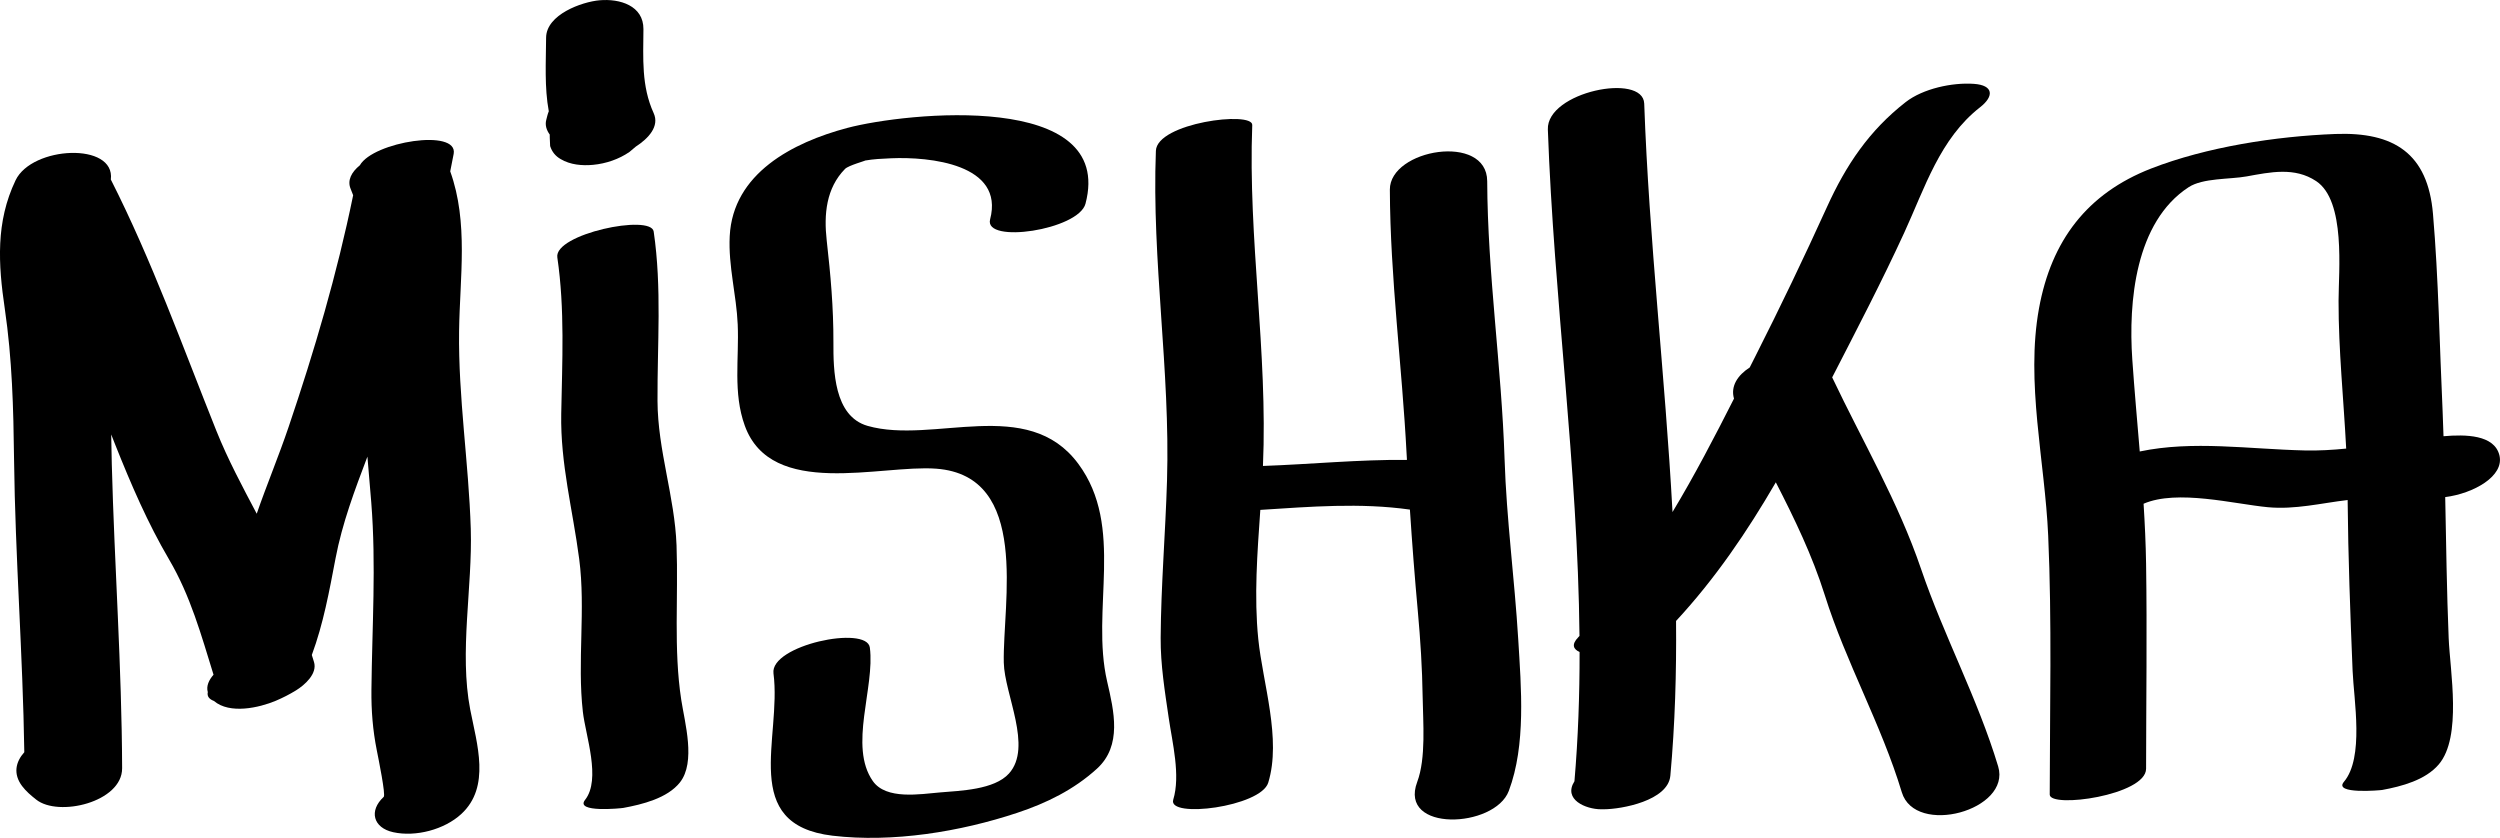
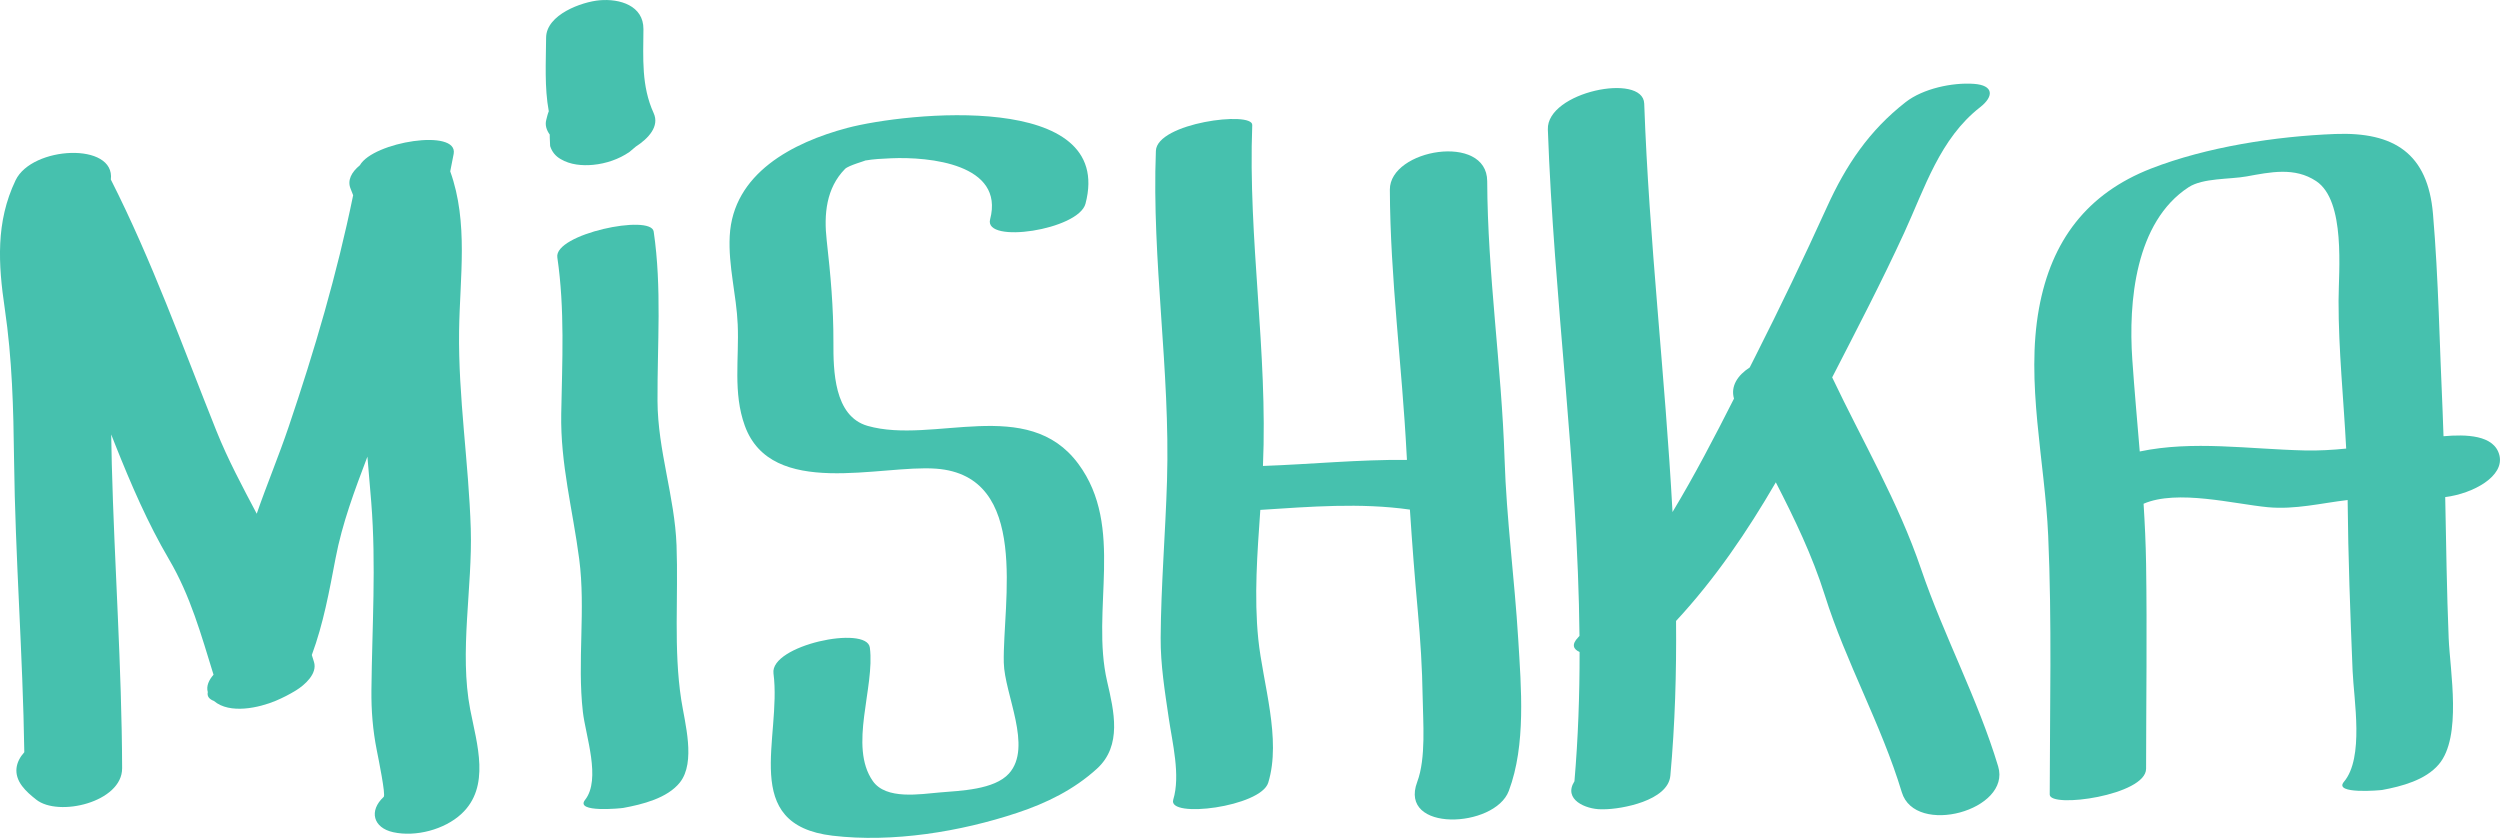
<svg xmlns="http://www.w3.org/2000/svg" version="1.1" id="Layer_1" x="0px" y="0px" width="101.615px" height="34.056px" viewBox="0 0 101.615 34.056" enable-background="new 0 0 101.615 34.056" xml:space="preserve">
  <g>
-     <path d="M19.135,21.495c-0.083-2.683-0.51-5.347-0.475-8.035c0.028-2.174,0.389-4.41-0.36-6.495 c0.047-0.237,0.096-0.473,0.14-0.711c0.193-1.045-3.271-0.492-3.813,0.464c-0.343,0.28-0.519,0.615-0.375,0.957 c0.037,0.086,0.069,0.174,0.102,0.261c-0.656,3.204-1.57,6.306-2.621,9.412c-0.402,1.188-0.888,2.349-1.298,3.533 c-0.582-1.104-1.169-2.194-1.643-3.377C7.418,14.071,6.18,10.602,4.505,7.298C4.695,5.77,1.301,5.93,0.632,7.33 c-0.809,1.694-0.705,3.403-0.438,5.214c0.3,2.042,0.353,4.05,0.377,6.111c0.047,3.976,0.358,7.943,0.417,11.919 c-0.354,0.395-0.461,0.881-0.091,1.375c0.162,0.216,0.361,0.382,0.571,0.549c0.904,0.724,3.5,0.107,3.496-1.271 c-0.014-4.123-0.312-8.238-0.42-12.358c-0.011-0.404-0.018-0.807-0.024-1.21c0.057,0.145,0.114,0.29,0.171,0.434 c0.64,1.604,1.31,3.163,2.185,4.654c0.868,1.478,1.303,3.064,1.803,4.677c-0.189,0.217-0.303,0.462-0.233,0.708 c-0.039,0.18,0.07,0.292,0.251,0.36c0.639,0.548,1.841,0.274,2.509-0.007c0.287-0.121,0.561-0.261,0.826-0.424 c0.345-0.212,0.883-0.679,0.729-1.159c-0.03-0.093-0.058-0.186-0.087-0.279c0.47-1.27,0.709-2.589,0.965-3.93 c0.272-1.428,0.782-2.78,1.295-4.133c0.052,0.619,0.106,1.238,0.156,1.855c0.204,2.554,0.033,5.072,0.007,7.626 c-0.008,0.847,0.054,1.633,0.219,2.461c0.068,0.343,0.367,1.808,0.281,1.887c-0.611,0.564-0.433,1.257,0.385,1.437 c0.915,0.201,2.081-0.105,2.77-0.742c1.198-1.106,0.632-2.845,0.361-4.241C18.661,26.501,19.208,23.879,19.135,21.495z" />
-     <path d="M27.499,22.17c-0.074-1.988-0.765-3.862-0.774-5.872c-0.011-2.305,0.181-4.593-0.155-6.886 c-0.106-0.725-4.056,0.1-3.917,1.05c0.309,2.11,0.197,4.229,0.159,6.354c-0.037,2.044,0.468,3.898,0.73,5.904 c0.269,2.054-0.084,4.157,0.149,6.213c0.109,0.962,0.75,2.743,0.089,3.58c-0.42,0.532,1.469,0.342,1.553,0.326 c0.769-0.142,1.793-0.392,2.304-1.038c0.653-0.828,0.196-2.426,0.053-3.357C27.374,26.385,27.576,24.249,27.499,22.17z" />
-     <path d="M43.828,18.851c-2.062-2.784-5.889-0.78-8.561-1.54c-1.377-0.392-1.395-2.271-1.392-3.396 c0.004-1.426-0.114-2.732-0.273-4.146c-0.119-1.052-0.024-2.121,0.746-2.904c0.142-0.144,0.859-0.336,0.81-0.339 c0.354-0.061,0.676-0.076,1.067-0.093c1.549-0.066,4.613,0.232,4.019,2.483c-0.266,1.01,3.596,0.431,3.877-0.637 c1.213-4.598-7.284-3.714-9.686-3.078C32.225,5.789,29.787,7.047,29.66,9.6c-0.061,1.219,0.273,2.379,0.325,3.587 c0.061,1.39-0.198,2.776,0.289,4.118c1.082,2.982,5.52,1.576,7.778,1.745c3.845,0.287,2.697,5.469,2.748,7.883 c0.027,1.288,1.181,3.429,0.211,4.507c-0.595,0.662-1.982,0.699-2.792,0.768c-0.813,0.068-2.201,0.312-2.742-0.461 c-0.993-1.418,0.091-3.799-0.121-5.425c-0.121-0.924-4.066-0.095-3.917,1.05c0.342,2.627-1.399,6.145,2.402,6.596 c2.441,0.289,5.191-0.161,7.5-0.928c1.196-0.396,2.307-0.942,3.243-1.793c1.035-0.941,0.694-2.348,0.417-3.547 C44.324,24.782,45.732,21.421,43.828,18.851z" />
-     <path d="M61.155,18.662c-0.122-3.777-0.69-7.513-0.706-11.297c-0.008-1.971-3.963-1.305-3.957,0.343 c0.015,3.608,0.497,7.167,0.682,10.764c0.004,0.074,0.008,0.147,0.013,0.221c-1.949-0.018-3.899,0.177-5.853,0.246 c0.201-4.633-0.611-9.227-0.435-13.857c0.022-0.582-3.874-0.09-3.917,1.049c-0.171,4.475,0.587,8.915,0.453,13.392 c-0.064,2.136-0.245,4.264-0.259,6.402c-0.007,1.095,0.171,2.183,0.329,3.263c0.146,0.999,0.484,2.331,0.182,3.318 c-0.237,0.772,3.561,0.29,3.862-0.694c0.544-1.778-0.222-4.039-0.405-5.839c-0.175-1.725-0.039-3.499,0.083-5.248 c2.03-0.13,4.059-0.297,6.08-0.012c0.09,1.378,0.196,2.754,0.322,4.134c0.105,1.157,0.179,2.313,0.196,3.475 c0.015,1.019,0.142,2.496-0.221,3.461c-0.773,2.057,3.15,1.889,3.723,0.364c0.703-1.87,0.502-4.199,0.383-6.164 C61.562,23.54,61.233,21.109,61.155,18.662z" />
-     <path d="M78.087,23.136c-0.939-2.758-2.373-5.177-3.616-7.797c1.001-1.949,2.018-3.898,2.932-5.888 c0.831-1.808,1.446-3.819,3.08-5.092c0.574-0.447,0.55-0.896-0.255-0.951c-0.875-0.061-2.064,0.192-2.77,0.742 c-1.485,1.158-2.427,2.563-3.201,4.268c-0.932,2.051-1.896,4.063-2.914,6.075c-0.074,0.147-0.149,0.295-0.224,0.443 c-0.49,0.315-0.785,0.762-0.639,1.266c-0.792,1.563-1.6,3.117-2.499,4.61c-0.299-5.534-0.955-11.061-1.15-16.6 c-0.045-1.27-3.971-0.479-3.917,1.049c0.243,6.868,1.219,13.719,1.286,20.587c-0.016,0.017-0.031,0.034-0.047,0.051 c-0.301,0.308-0.19,0.494,0.051,0.602c0.002,1.75-0.059,3.501-0.209,5.254c-0.472,0.745,0.463,1.139,1.084,1.139 c0.032,0,0.064,0,0.096,0c0.739,0,2.626-0.35,2.718-1.364c0.191-2.1,0.251-4.196,0.232-6.291c1.59-1.715,2.89-3.63,4.055-5.635 c0.759,1.48,1.482,2.972,1.989,4.582c0.861,2.741,2.299,5.261,3.131,8.014c0.544,1.806,4.457,0.738,3.917-1.049 C80.388,28.398,79.013,25.854,78.087,23.136z" />
-     <path d="M101.59,18.501c-0.21-0.832-1.372-0.849-2.271-0.77c-0.012-0.335-0.02-0.671-0.036-1.006 c-0.125-2.661-0.165-5.379-0.392-8.032c-0.209-2.458-1.585-3.337-3.972-3.247c-2.416,0.092-5.229,0.527-7.482,1.403 c-2.607,1.014-4.058,2.935-4.559,5.681c-0.549,3.014,0.24,6.219,0.373,9.246c0.154,3.503,0.066,7.014,0.062,10.519 c0,0.573,3.916,0.031,3.917-1.049c0.003-2.776,0.042-5.551,0-8.327c-0.013-0.818-0.051-1.632-0.102-2.444 c1.369-0.593,3.687,0.012,5.05,0.141c1.107,0.104,2.169-0.166,3.244-0.292c0.021,2.312,0.107,4.635,0.202,6.944 c0.049,1.184,0.477,3.53-0.354,4.511c-0.437,0.516,1.48,0.343,1.555,0.33c0.793-0.146,1.761-0.401,2.303-1.041 c0.949-1.12,0.456-3.79,0.401-5.126c-0.078-1.91-0.102-3.824-0.141-5.737C100.542,20.058,101.805,19.351,101.59,18.501z M86.972,18.351c-0.103-1.245-0.217-2.49-0.303-3.743c-0.16-2.331,0.117-5.583,2.29-6.999c0.58-0.379,1.675-0.315,2.354-0.438 c0.97-0.176,1.956-0.389,2.829,0.19c1.21,0.802,0.912,3.657,0.911,4.869c-0.003,2.005,0.207,4.001,0.31,6.003 c-0.552,0.055-1.111,0.089-1.683,0.076C91.394,18.256,89.136,17.896,86.972,18.351z" />
-     <path d="M24.108,6.7c0.521-0.05,1.045-0.226,1.477-0.524c0.085-0.072,0.171-0.144,0.256-0.216c0.52-0.335,0.972-0.827,0.728-1.361 c-0.504-1.105-0.423-2.231-0.416-3.414c0.006-0.958-0.963-1.246-1.781-1.174c-0.723,0.063-2.168,0.581-2.175,1.52 c-0.006,0.993-0.071,2.016,0.109,2.992c-0.047,0.113-0.074,0.239-0.104,0.355c-0.055,0.212,0.016,0.42,0.142,0.59 c0,0.045,0.002,0.089,0.002,0.134c0.005,0.112,0.01,0.224,0.015,0.335c0.073,0.232,0.216,0.409,0.429,0.53 C23.178,6.7,23.668,6.742,24.108,6.7z" />
+     <path fill="#46c1ae" d="M19.135,21.495c-0.083-2.683-0.51-5.347-0.475-8.035c0.028-2.174,0.389-4.41-0.36-6.495 c0.047-0.237,0.096-0.473,0.14-0.711c0.193-1.045-3.271-0.492-3.813,0.464c-0.343,0.28-0.519,0.615-0.375,0.957 c0.037,0.086,0.069,0.174,0.102,0.261c-0.656,3.204-1.57,6.306-2.621,9.412c-0.402,1.188-0.888,2.349-1.298,3.533 c-0.582-1.104-1.169-2.194-1.643-3.377C7.418,14.071,6.18,10.602,4.505,7.298C4.695,5.77,1.301,5.93,0.632,7.33 c-0.809,1.694-0.705,3.403-0.438,5.214c0.3,2.042,0.353,4.05,0.377,6.111c0.047,3.976,0.358,7.943,0.417,11.919 c-0.354,0.395-0.461,0.881-0.091,1.375c0.162,0.216,0.361,0.382,0.571,0.549c0.904,0.724,3.5,0.107,3.496-1.271 c-0.014-4.123-0.312-8.238-0.42-12.358c-0.011-0.404-0.018-0.807-0.024-1.21c0.057,0.145,0.114,0.29,0.171,0.434 c0.64,1.604,1.31,3.163,2.185,4.654c0.868,1.478,1.303,3.064,1.803,4.677c-0.189,0.217-0.303,0.462-0.233,0.708 c-0.039,0.18,0.07,0.292,0.251,0.36c0.639,0.548,1.841,0.274,2.509-0.007c0.287-0.121,0.561-0.261,0.826-0.424 c0.345-0.212,0.883-0.679,0.729-1.159c-0.03-0.093-0.058-0.186-0.087-0.279c0.47-1.27,0.709-2.589,0.965-3.93 c0.272-1.428,0.782-2.78,1.295-4.133c0.052,0.619,0.106,1.238,0.156,1.855c0.204,2.554,0.033,5.072,0.007,7.626 c-0.008,0.847,0.054,1.633,0.219,2.461c0.068,0.343,0.367,1.808,0.281,1.887c-0.611,0.564-0.433,1.257,0.385,1.437 c0.915,0.201,2.081-0.105,2.77-0.742c1.198-1.106,0.632-2.845,0.361-4.241C18.661,26.501,19.208,23.879,19.135,21.495z" />
+     <path fill="#46c1ae" d="M27.499,22.17c-0.074-1.988-0.765-3.862-0.774-5.872c-0.011-2.305,0.181-4.593-0.155-6.886 c-0.106-0.725-4.056,0.1-3.917,1.05c0.309,2.11,0.197,4.229,0.159,6.354c-0.037,2.044,0.468,3.898,0.73,5.904 c0.269,2.054-0.084,4.157,0.149,6.213c0.109,0.962,0.75,2.743,0.089,3.58c-0.42,0.532,1.469,0.342,1.553,0.326 c0.769-0.142,1.793-0.392,2.304-1.038c0.653-0.828,0.196-2.426,0.053-3.357C27.374,26.385,27.576,24.249,27.499,22.17z" />
+     <path fill="#46c1ae" d="M43.828,18.851c-2.062-2.784-5.889-0.78-8.561-1.54c-1.377-0.392-1.395-2.271-1.392-3.396 c0.004-1.426-0.114-2.732-0.273-4.146c-0.119-1.052-0.024-2.121,0.746-2.904c0.142-0.144,0.859-0.336,0.81-0.339 c0.354-0.061,0.676-0.076,1.067-0.093c1.549-0.066,4.613,0.232,4.019,2.483c-0.266,1.01,3.596,0.431,3.877-0.637 c1.213-4.598-7.284-3.714-9.686-3.078C32.225,5.789,29.787,7.047,29.66,9.6c-0.061,1.219,0.273,2.379,0.325,3.587 c0.061,1.39-0.198,2.776,0.289,4.118c1.082,2.982,5.52,1.576,7.778,1.745c3.845,0.287,2.697,5.469,2.748,7.883 c0.027,1.288,1.181,3.429,0.211,4.507c-0.595,0.662-1.982,0.699-2.792,0.768c-0.813,0.068-2.201,0.312-2.742-0.461 c-0.993-1.418,0.091-3.799-0.121-5.425c-0.121-0.924-4.066-0.095-3.917,1.05c0.342,2.627-1.399,6.145,2.402,6.596 c2.441,0.289,5.191-0.161,7.5-0.928c1.196-0.396,2.307-0.942,3.243-1.793c1.035-0.941,0.694-2.348,0.417-3.547 C44.324,24.782,45.732,21.421,43.828,18.851z" />
+     <path fill="#46c1ae" d="M61.155,18.662c-0.122-3.777-0.69-7.513-0.706-11.297c-0.008-1.971-3.963-1.305-3.957,0.343 c0.015,3.608,0.497,7.167,0.682,10.764c0.004,0.074,0.008,0.147,0.013,0.221c-1.949-0.018-3.899,0.177-5.853,0.246 c0.201-4.633-0.611-9.227-0.435-13.857c0.022-0.582-3.874-0.09-3.917,1.049c-0.171,4.475,0.587,8.915,0.453,13.392 c-0.064,2.136-0.245,4.264-0.259,6.402c-0.007,1.095,0.171,2.183,0.329,3.263c0.146,0.999,0.484,2.331,0.182,3.318 c-0.237,0.772,3.561,0.29,3.862-0.694c0.544-1.778-0.222-4.039-0.405-5.839c-0.175-1.725-0.039-3.499,0.083-5.248 c2.03-0.13,4.059-0.297,6.08-0.012c0.09,1.378,0.196,2.754,0.322,4.134c0.105,1.157,0.179,2.313,0.196,3.475 c0.015,1.019,0.142,2.496-0.221,3.461c-0.773,2.057,3.15,1.889,3.723,0.364c0.703-1.87,0.502-4.199,0.383-6.164 C61.562,23.54,61.233,21.109,61.155,18.662z" />
+     <path fill="#46c1ae" d="M78.087,23.136c-0.939-2.758-2.373-5.177-3.616-7.797c1.001-1.949,2.018-3.898,2.932-5.888 c0.831-1.808,1.446-3.819,3.08-5.092c0.574-0.447,0.55-0.896-0.255-0.951c-0.875-0.061-2.064,0.192-2.77,0.742 c-1.485,1.158-2.427,2.563-3.201,4.268c-0.932,2.051-1.896,4.063-2.914,6.075c-0.074,0.147-0.149,0.295-0.224,0.443 c-0.49,0.315-0.785,0.762-0.639,1.266c-0.792,1.563-1.6,3.117-2.499,4.61c-0.299-5.534-0.955-11.061-1.15-16.6 c-0.045-1.27-3.971-0.479-3.917,1.049c0.243,6.868,1.219,13.719,1.286,20.587c-0.016,0.017-0.031,0.034-0.047,0.051 c-0.301,0.308-0.19,0.494,0.051,0.602c0.002,1.75-0.059,3.501-0.209,5.254c-0.472,0.745,0.463,1.139,1.084,1.139 c0.032,0,0.064,0,0.096,0c0.739,0,2.626-0.35,2.718-1.364c0.191-2.1,0.251-4.196,0.232-6.291c1.59-1.715,2.89-3.63,4.055-5.635 c0.759,1.48,1.482,2.972,1.989,4.582c0.861,2.741,2.299,5.261,3.131,8.014c0.544,1.806,4.457,0.738,3.917-1.049 C80.388,28.398,79.013,25.854,78.087,23.136z" />
+     <path fill="#46c1ae" d="M101.59,18.501c-0.21-0.832-1.372-0.849-2.271-0.77c-0.012-0.335-0.02-0.671-0.036-1.006 c-0.125-2.661-0.165-5.379-0.392-8.032c-0.209-2.458-1.585-3.337-3.972-3.247c-2.416,0.092-5.229,0.527-7.482,1.403 c-2.607,1.014-4.058,2.935-4.559,5.681c-0.549,3.014,0.24,6.219,0.373,9.246c0.154,3.503,0.066,7.014,0.062,10.519 c0,0.573,3.916,0.031,3.917-1.049c0.003-2.776,0.042-5.551,0-8.327c-0.013-0.818-0.051-1.632-0.102-2.444 c1.369-0.593,3.687,0.012,5.05,0.141c1.107,0.104,2.169-0.166,3.244-0.292c0.021,2.312,0.107,4.635,0.202,6.944 c0.049,1.184,0.477,3.53-0.354,4.511c-0.437,0.516,1.48,0.343,1.555,0.33c0.793-0.146,1.761-0.401,2.303-1.041 c0.949-1.12,0.456-3.79,0.401-5.126c-0.078-1.91-0.102-3.824-0.141-5.737C100.542,20.058,101.805,19.351,101.59,18.501z M86.972,18.351c-0.103-1.245-0.217-2.49-0.303-3.743c-0.16-2.331,0.117-5.583,2.29-6.999c0.58-0.379,1.675-0.315,2.354-0.438 c0.97-0.176,1.956-0.389,2.829,0.19c1.21,0.802,0.912,3.657,0.911,4.869c-0.003,2.005,0.207,4.001,0.31,6.003 c-0.552,0.055-1.111,0.089-1.683,0.076C91.394,18.256,89.136,17.896,86.972,18.351z" />
+     <path fill="#46c1ae" d="M24.108,6.7c0.521-0.05,1.045-0.226,1.477-0.524c0.085-0.072,0.171-0.144,0.256-0.216c0.52-0.335,0.972-0.827,0.728-1.361 c-0.504-1.105-0.423-2.231-0.416-3.414c0.006-0.958-0.963-1.246-1.781-1.174c-0.723,0.063-2.168,0.581-2.175,1.52 c-0.006,0.993-0.071,2.016,0.109,2.992c-0.047,0.113-0.074,0.239-0.104,0.355c-0.055,0.212,0.016,0.42,0.142,0.59 c0,0.045,0.002,0.089,0.002,0.134c0.005,0.112,0.01,0.224,0.015,0.335c0.073,0.232,0.216,0.409,0.429,0.53 C23.178,6.7,23.668,6.742,24.108,6.7z" />
  </g>
</svg>
